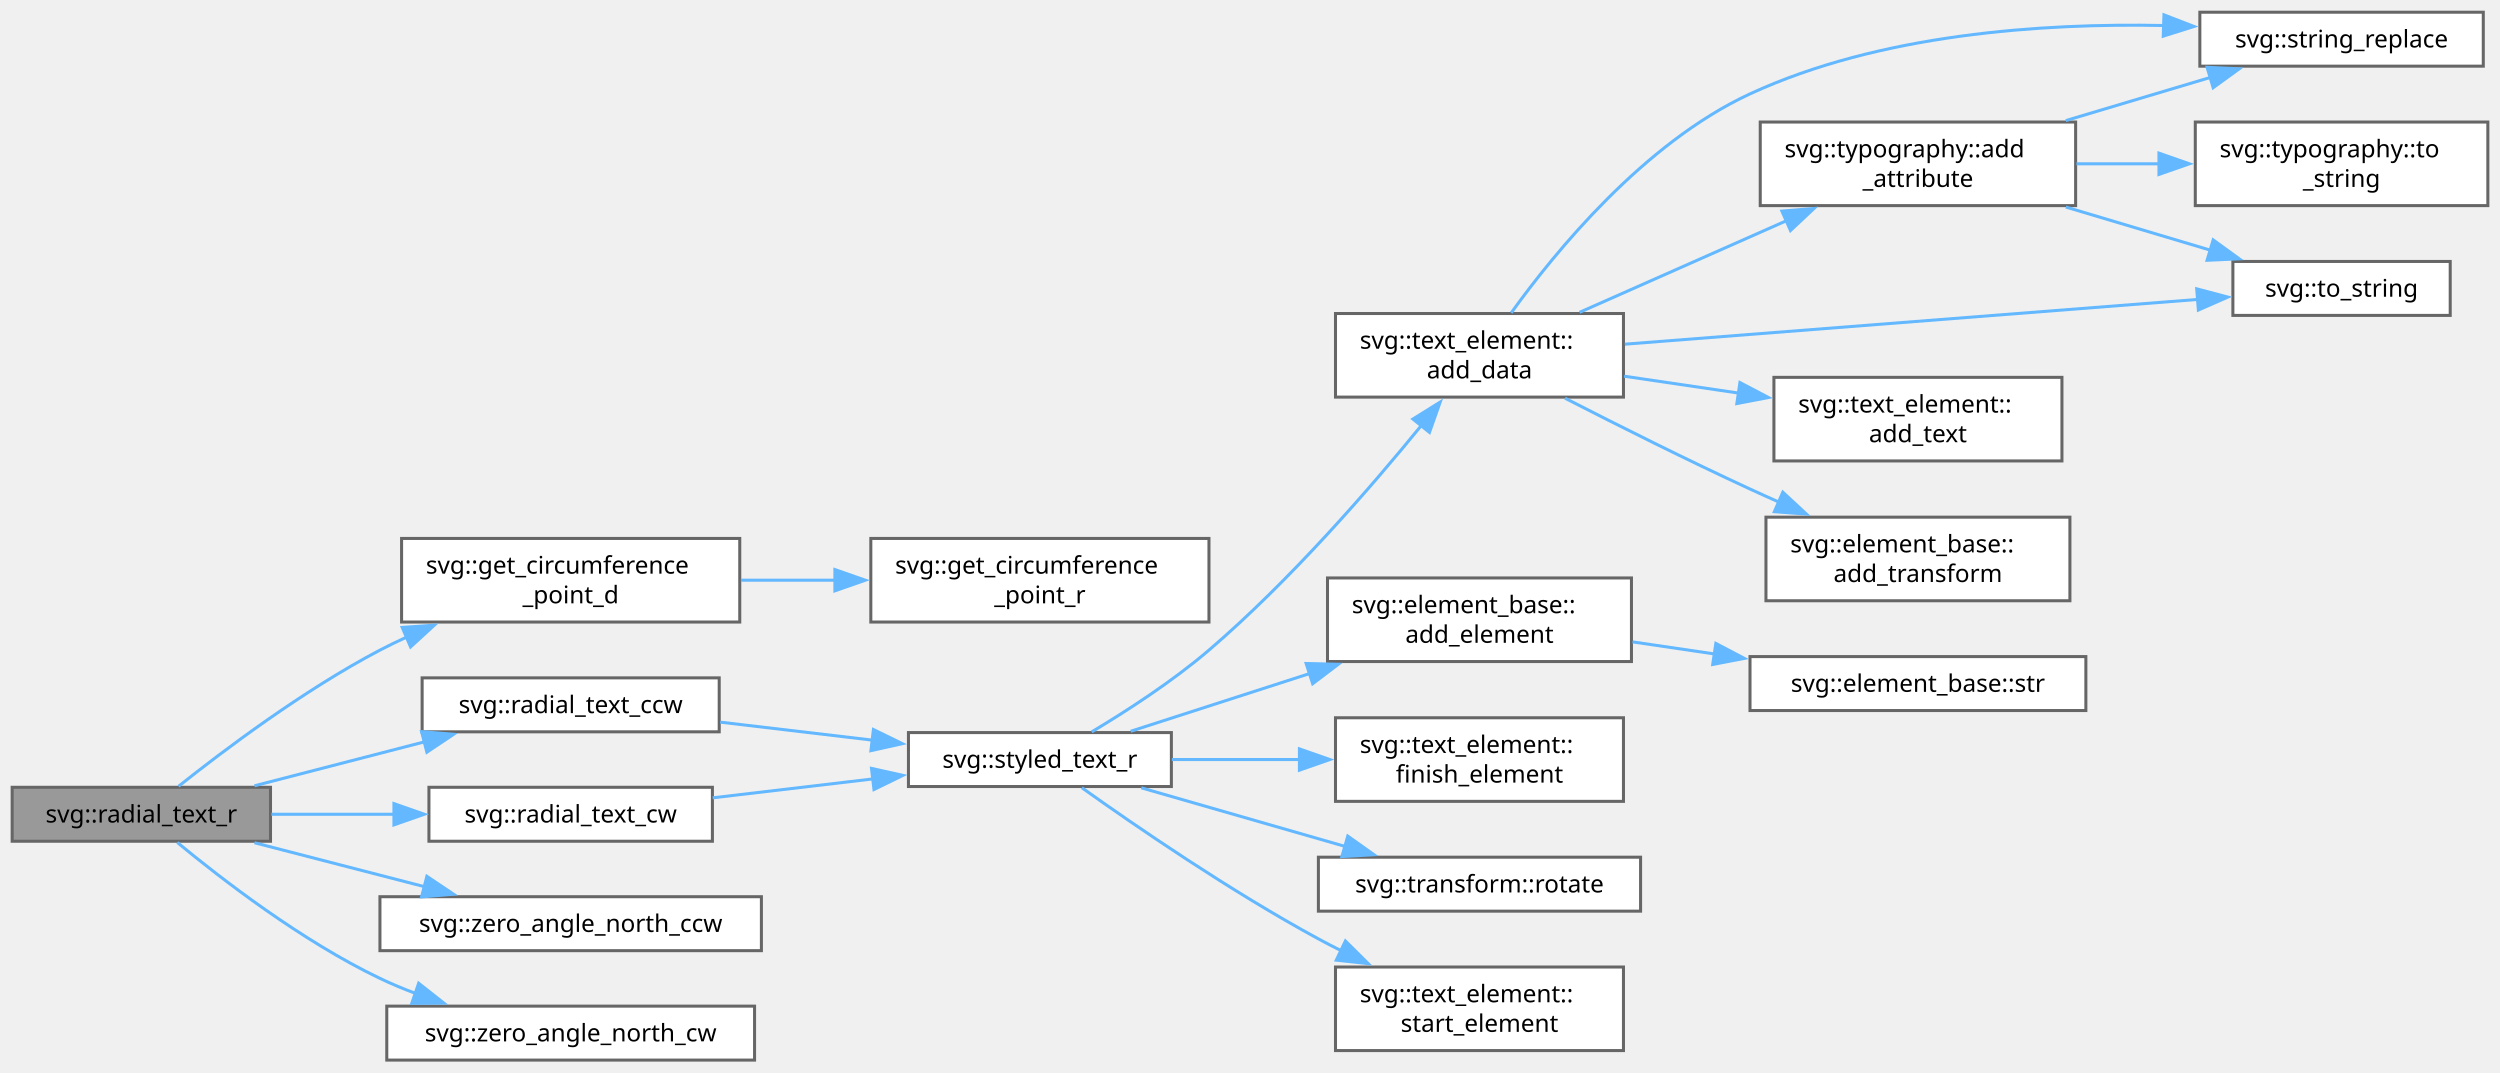
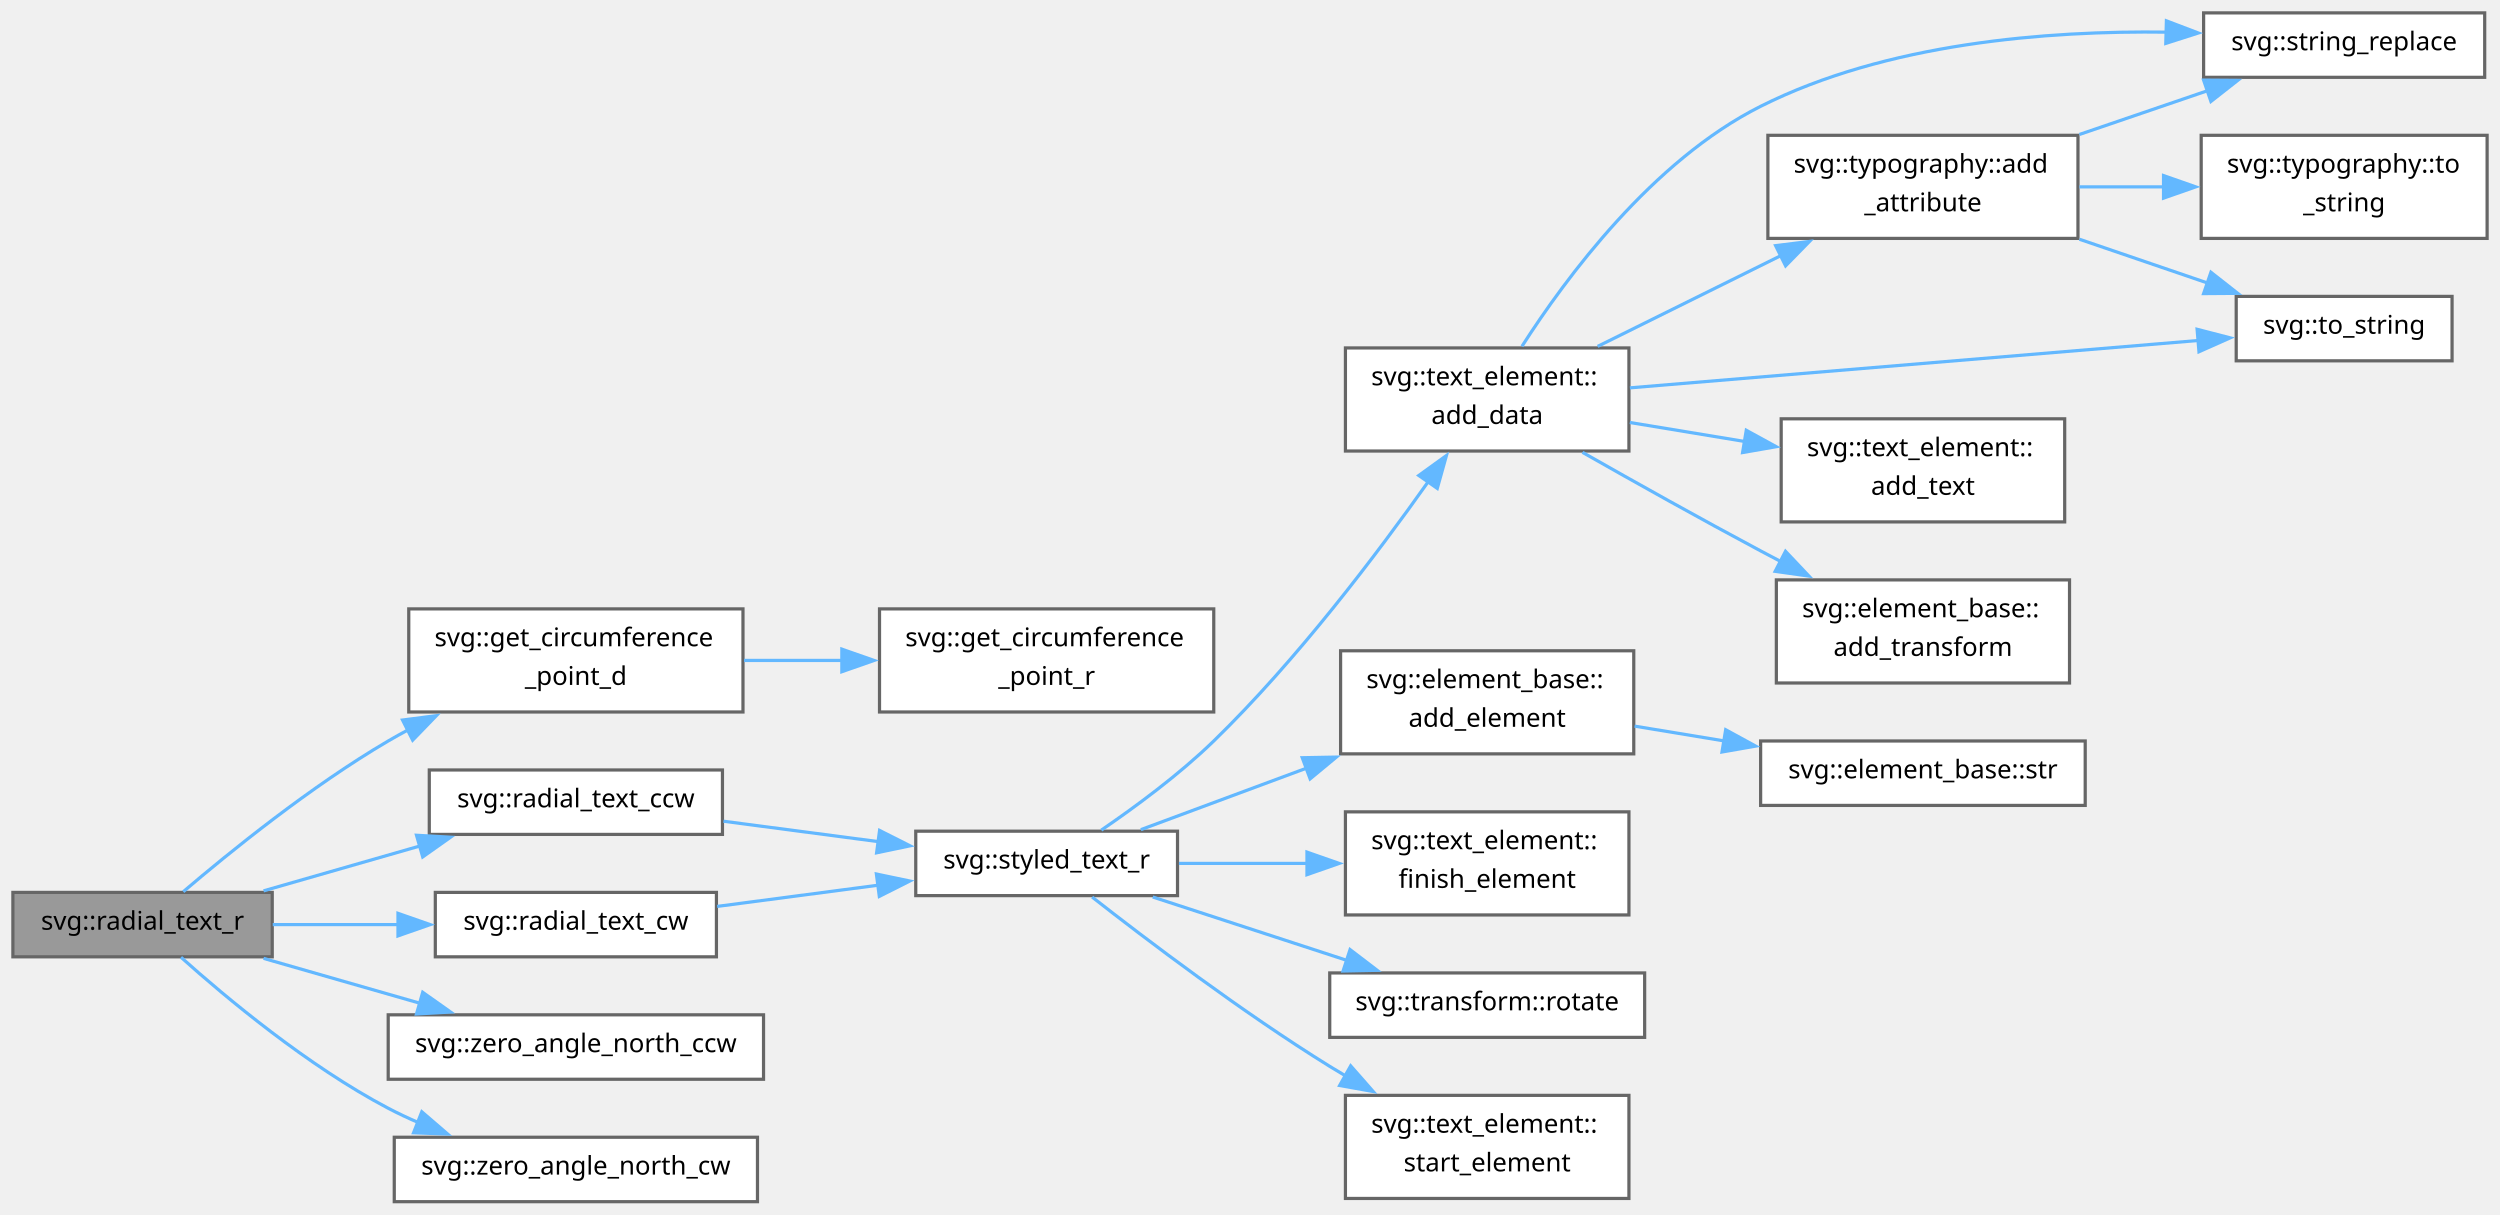
- <svg xmlns="http://www.w3.org/2000/svg" xmlns:xlink="http://www.w3.org/1999/xlink" width="823pt" height="353pt" viewBox="0.00 0.00 822.50 352.75">
-   <g id="graph0" class="graph" transform="scale(1 1) rotate(0) translate(4 348.75)">
+ <svg xmlns="http://www.w3.org/2000/svg" xmlns:xlink="http://www.w3.org/1999/xlink" width="776pt" height="377pt" viewBox="0.00 0.00 776.00 377.00">
+   <g id="graph0" class="graph" transform="scale(1 1) rotate(0) translate(4 373)">
    <g id="Node000001" class="node">
      <g id="a_Node000001">
        <a xlink:title=" ">
-           <polygon fill="#999999" stroke="#666666" points="85,-89.75 0,-89.75 0,-72 85,-72 85,-89.75" />
-           <text text-anchor="middle" x="42.5" y="-78.15" font-family="SourceSans" font-size="8.00">svg::radial_text_r</text>
+           <polygon fill="#999999" stroke="#666666" points="80.5,-96 0,-96 0,-76 80.5,-76 80.5,-96" />
+           <text text-anchor="middle" x="40.25" y="-84.4" font-family="SourceSans" font-size="8.00">svg::radial_text_r</text>
        </a>
      </g>
    </g>
    <g id="Node000002" class="node">
      <g id="a_Node000002">
        <a xlink:href="namespacesvg.html#ab44508c4aeca591141ebec50145b75cd" target="_top" xlink:title="Angle in degrees.">
-           <polygon fill="white" stroke="#666666" points="239.38,-171.62 128.12,-171.62 128.12,-144.12 239.38,-144.12 239.38,-171.62" />
-           <text text-anchor="start" x="136.12" y="-160.03" font-family="SourceSans" font-size="8.00">svg::get_circumference</text>
-           <text text-anchor="middle" x="183.75" y="-150.28" font-family="SourceSans" font-size="8.00">_point_d</text>
+           <polygon fill="white" stroke="#666666" points="226.62,-184 122.88,-184 122.88,-152 226.62,-152 226.62,-184" />
+           <text text-anchor="start" x="130.88" y="-172.4" font-family="SourceSans" font-size="8.00">svg::get_circumference</text>
+           <text text-anchor="middle" x="174.75" y="-160.4" font-family="SourceSans" font-size="8.00">_point_d</text>
        </a>
      </g>
    </g>
    <g id="edge1_Node000001_Node000002" class="edge">
      <g id="a_edge1_Node000001_Node000002">
        <a xlink:title=" ">
-           <path fill="none" stroke="#63b8ff" d="M54.73,-90.07C69.31,-101.68 95.87,-121.71 121,-134.88 123.85,-136.37 126.82,-137.81 129.85,-139.2" />
-           <polygon fill="#63b8ff" stroke="#63b8ff" points="128.32,-142.35 138.89,-143.08 131.08,-135.92 128.32,-142.35" />
+           <path fill="none" stroke="#63b8ff" d="M52.88,-96.21C67.17,-108.4 92.46,-128.92 116.5,-143 118.51,-144.18 120.59,-145.33 122.7,-146.46" />
+           <polygon fill="#63b8ff" stroke="#63b8ff" points="120.95,-149.5 131.46,-150.86 124.09,-143.25 120.95,-149.5" />
        </a>
      </g>
    </g>
    <g id="Node000004" class="node">
      <g id="a_Node000004">
        <a xlink:href="namespacesvg.html#ae7eab6d9ce1f55bcbcc997cd24c5abcf" target="_top" xlink:title="Text with typography, arranged ccw around points (x,y) on a circle.">
-           <polygon fill="white" stroke="#666666" points="232.62,-125.75 134.88,-125.75 134.88,-108 232.62,-108 232.62,-125.75" />
-           <text text-anchor="middle" x="183.75" y="-114.15" font-family="SourceSans" font-size="8.00">svg::radial_text_ccw</text>
+           <polygon fill="white" stroke="#666666" points="220.25,-134 129.25,-134 129.25,-114 220.25,-114 220.25,-134" />
+           <text text-anchor="middle" x="174.75" y="-122.4" font-family="SourceSans" font-size="8.00">svg::radial_text_ccw</text>
        </a>
      </g>
    </g>
    <g id="edge3_Node000001_Node000004" class="edge">
      <g id="a_edge3_Node000001_Node000004">
        <a xlink:title=" ">
-           <path fill="none" stroke="#63b8ff" d="M79.72,-90.24C96.81,-94.66 117.41,-99.98 135.68,-104.71" />
-           <polygon fill="#63b8ff" stroke="#63b8ff" points="134.69,-108.06 145.24,-107.18 136.44,-101.29 134.69,-108.06" />
+           <path fill="none" stroke="#63b8ff" d="M77.81,-96.48C92.87,-100.8 110.51,-105.86 126.53,-110.46" />
+           <polygon fill="#63b8ff" stroke="#63b8ff" points="125.28,-113.74 135.86,-113.13 127.21,-107.01 125.28,-113.74" />
        </a>
      </g>
    </g>
    <g id="Node000018" class="node">
      <g id="a_Node000018">
        <a xlink:href="namespacesvg.html#a27b1041d0851178e4835e1f623a46161" target="_top" xlink:title="Text with typography, arranged cw around points (x,y) on a circle.">
-           <polygon fill="white" stroke="#666666" points="230.38,-89.75 137.12,-89.75 137.12,-72 230.38,-72 230.38,-89.75" />
-           <text text-anchor="middle" x="183.75" y="-78.15" font-family="SourceSans" font-size="8.00">svg::radial_text_cw</text>
+           <polygon fill="white" stroke="#666666" points="218.38,-96 131.12,-96 131.12,-76 218.38,-76 218.38,-96" />
+           <text text-anchor="middle" x="174.75" y="-84.4" font-family="SourceSans" font-size="8.00">svg::radial_text_cw</text>
        </a>
      </g>
    </g>
    <g id="edge19_Node000001_Node000018" class="edge">
      <g id="a_edge19_Node000001_Node000018">
        <a xlink:title=" ">
-           <path fill="none" stroke="#63b8ff" d="M85.28,-80.88C98.05,-80.88 112.31,-80.88 125.9,-80.88" />
-           <polygon fill="#63b8ff" stroke="#63b8ff" points="125.6,-84.38 135.6,-80.88 125.6,-77.38 125.6,-84.38" />
+           <path fill="none" stroke="#63b8ff" d="M80.65,-86C92.92,-86 106.67,-86 119.76,-86" />
+           <polygon fill="#63b8ff" stroke="#63b8ff" points="119.53,-89.5 129.53,-86 119.53,-82.5 119.53,-89.5" />
        </a>
      </g>
    </g>
    <g id="Node000019" class="node">
      <g id="a_Node000019">
        <a xlink:href="namespacesvg.html#a010fea242a289d173d521b501140cd72" target="_top" xlink:title="Zero degrees is top, going clockwise (cw).">
-           <polygon fill="white" stroke="#666666" points="246.5,-53.75 121,-53.75 121,-36 246.5,-36 246.5,-53.75" />
-           <text text-anchor="middle" x="183.75" y="-42.15" font-family="SourceSans" font-size="8.00">svg::zero_angle_north_ccw</text>
+           <polygon fill="white" stroke="#666666" points="233,-58 116.5,-58 116.5,-38 233,-38 233,-58" />
+           <text text-anchor="middle" x="174.75" y="-46.4" font-family="SourceSans" font-size="8.00">svg::zero_angle_north_ccw</text>
        </a>
      </g>
    </g>
    <g id="edge21_Node000001_Node000019" class="edge">
      <g id="a_edge21_Node000001_Node000019">
        <a xlink:title=" ">
-           <path fill="none" stroke="#63b8ff" d="M79.72,-71.51C96.81,-67.09 117.41,-61.77 135.68,-57.04" />
-           <polygon fill="#63b8ff" stroke="#63b8ff" points="136.44,-60.46 145.24,-54.57 134.69,-53.69 136.44,-60.46" />
+           <path fill="none" stroke="#63b8ff" d="M77.81,-75.52C92.87,-71.2 110.51,-66.14 126.53,-61.54" />
+           <polygon fill="#63b8ff" stroke="#63b8ff" points="127.21,-64.99 135.86,-58.87 125.28,-58.26 127.21,-64.99" />
        </a>
      </g>
    </g>
    <g id="Node000020" class="node">
      <g id="a_Node000020">
        <a xlink:href="namespacesvg.html#a46164d75fd5109e4ed8879abbacd5c11" target="_top" xlink:title="Zero degrees is top, going clockwise (cw).">
-           <polygon fill="white" stroke="#666666" points="244.25,-17.75 123.25,-17.75 123.25,0 244.25,0 244.25,-17.75" />
-           <text text-anchor="middle" x="183.75" y="-6.15" font-family="SourceSans" font-size="8.00">svg::zero_angle_north_cw</text>
+           <polygon fill="white" stroke="#666666" points="231.12,-20 118.38,-20 118.38,0 231.12,0 231.12,-20" />
+           <text text-anchor="middle" x="174.75" y="-8.4" font-family="SourceSans" font-size="8.00">svg::zero_angle_north_cw</text>
        </a>
      </g>
    </g>
    <g id="edge22_Node000001_Node000020" class="edge">
      <g id="a_edge22_Node000001_Node000020">
        <a xlink:title=" ">
-           <path fill="none" stroke="#63b8ff" d="M54.34,-71.59C68.71,-59.71 95.26,-39.19 121,-26.88 124.75,-25.08 128.71,-23.43 132.74,-21.92" />
-           <polygon fill="#63b8ff" stroke="#63b8ff" points="133.74,-25.28 142.06,-18.72 131.47,-18.66 133.74,-25.28" />
+           <path fill="none" stroke="#63b8ff" d="M52.18,-75.86C66.16,-63.34 91.55,-42.13 116.5,-29 119.51,-27.42 122.67,-25.93 125.91,-24.54" />
+           <polygon fill="#63b8ff" stroke="#63b8ff" points="126.93,-27.9 134.96,-20.99 124.37,-21.39 126.93,-27.9" />
        </a>
      </g>
    </g>
    <g id="Node000003" class="node">
      <g id="a_Node000003">
        <a xlink:href="namespacesvg.html#aef05ac63d88a6102981d3faf37275297" target="_top" xlink:title="Angle in radians.">
-           <polygon fill="white" stroke="#666666" points="393.75,-171.62 282.5,-171.62 282.5,-144.12 393.75,-144.12 393.75,-171.62" />
-           <text text-anchor="start" x="290.5" y="-160.03" font-family="SourceSans" font-size="8.00">svg::get_circumference</text>
-           <text text-anchor="middle" x="338.12" y="-150.28" font-family="SourceSans" font-size="8.00">_point_r</text>
+           <polygon fill="white" stroke="#666666" points="372.75,-184 269,-184 269,-152 372.75,-152 372.75,-184" />
+           <text text-anchor="start" x="277" y="-172.4" font-family="SourceSans" font-size="8.00">svg::get_circumference</text>
+           <text text-anchor="middle" x="320.88" y="-160.4" font-family="SourceSans" font-size="8.00">_point_r</text>
        </a>
      </g>
    </g>
    <g id="edge2_Node000002_Node000003" class="edge">
      <g id="a_edge2_Node000002_Node000003">
        <a xlink:title=" ">
-           <path fill="none" stroke="#63b8ff" d="M239.76,-157.88C249.79,-157.88 260.36,-157.88 270.68,-157.88" />
-           <polygon fill="#63b8ff" stroke="#63b8ff" points="270.68,-161.38 280.68,-157.88 270.68,-154.38 270.68,-161.38" />
+           <path fill="none" stroke="#63b8ff" d="M226.97,-168C236.84,-168 247.29,-168 257.48,-168" />
+           <polygon fill="#63b8ff" stroke="#63b8ff" points="257.31,-171.5 267.31,-168 257.31,-164.5 257.31,-171.5" />
        </a>
      </g>
    </g>
    <g id="Node000005" class="node">
      <g id="a_Node000005">
        <a xlink:href="namespacesvg.html#a289756f72239f34c2e6df0f7d9dd2d29" target="_top" xlink:title="Text at.">
-           <polygon fill="white" stroke="#666666" points="381.38,-107.75 294.88,-107.75 294.88,-90 381.38,-90 381.38,-107.75" />
-           <text text-anchor="middle" x="338.12" y="-96.15" font-family="SourceSans" font-size="8.00">svg::styled_text_r</text>
+           <polygon fill="white" stroke="#666666" points="361.5,-115 280.25,-115 280.25,-95 361.5,-95 361.5,-115" />
+           <text text-anchor="middle" x="320.88" y="-103.4" font-family="SourceSans" font-size="8.00">svg::styled_text_r</text>
        </a>
      </g>
    </g>
    <g id="edge4_Node000004_Node000005" class="edge">
      <g id="a_edge4_Node000004_Node000005">
        <a xlink:title=" ">
-           <path fill="none" stroke="#63b8ff" d="M232.96,-111.18C248.97,-109.29 266.9,-107.17 283.3,-105.23" />
-           <polygon fill="#63b8ff" stroke="#63b8ff" points="283.35,-108.75 292.87,-104.1 282.53,-101.8 283.35,-108.75" />
+           <path fill="none" stroke="#63b8ff" d="M220.56,-118.09C235.86,-116.08 253.07,-113.81 268.82,-111.73" />
+           <polygon fill="#63b8ff" stroke="#63b8ff" points="269.02,-115.23 278.48,-110.46 268.1,-108.29 269.02,-115.23" />
        </a>
      </g>
    </g>
    <g id="Node000006" class="node">
      <g id="a_Node000006">
        <a xlink:href="group__elements.html#aad29e1daf75bdcd69a39575a6807fa0f" target="_top" xlink:title="Either serialize immediately (as below), or create data structure that adds data to data_vec and then...">
-           <polygon fill="white" stroke="#666666" points="530.12,-245.62 435.38,-245.62 435.38,-218.12 530.12,-218.12 530.12,-245.62" />
-           <text text-anchor="start" x="443.38" y="-234.03" font-family="SourceSans" font-size="8.00">svg::text_element::</text>
-           <text text-anchor="middle" x="482.75" y="-224.28" font-family="SourceSans" font-size="8.00">add_data</text>
+           <polygon fill="white" stroke="#666666" points="501.62,-265 413.62,-265 413.62,-233 501.62,-233 501.62,-265" />
+           <text text-anchor="start" x="421.62" y="-253.4" font-family="SourceSans" font-size="8.00">svg::text_element::</text>
+           <text text-anchor="middle" x="457.62" y="-241.4" font-family="SourceSans" font-size="8.00">add_data</text>
        </a>
      </g>
    </g>
    <g id="edge5_Node000005_Node000006" class="edge">
      <g id="a_edge5_Node000005_Node000006">
        <a xlink:title=" ">
-           <path fill="none" stroke="#63b8ff" d="M355.17,-107.98C366.47,-114.73 381.67,-124.53 393.75,-134.88 420.4,-157.71 446.91,-188.27 463.75,-208.94" />
-           <polygon fill="#63b8ff" stroke="#63b8ff" points="460.84,-210.9 469.83,-216.5 466.29,-206.51 460.84,-210.9" />
+           <path fill="none" stroke="#63b8ff" d="M337.85,-115.33C348.32,-122.48 362,-132.55 372.75,-143 398.54,-168.08 423.52,-201.14 439.42,-223.62" />
+           <polygon fill="#63b8ff" stroke="#63b8ff" points="436.39,-225.41 444.98,-231.61 442.13,-221.4 436.39,-225.41" />
        </a>
      </g>
    </g>
    <g id="Node000013" class="node">
      <g id="a_Node000013">
        <a xlink:href="group__elements.html#ada0333b46b2547c6152f3f5811016a12" target="_top" xlink:title=" ">
-           <polygon fill="white" stroke="#666666" points="532.75,-158.62 432.75,-158.62 432.75,-131.12 532.75,-131.12 532.75,-158.62" />
-           <text text-anchor="start" x="440.75" y="-147.03" font-family="SourceSans" font-size="8.00">svg::element_base::</text>
-           <text text-anchor="middle" x="482.75" y="-137.28" font-family="SourceSans" font-size="8.00">add_element</text>
+           <polygon fill="white" stroke="#666666" points="503.12,-171 412.12,-171 412.12,-139 503.12,-139 503.12,-171" />
+           <text text-anchor="start" x="420.12" y="-159.4" font-family="SourceSans" font-size="8.00">svg::element_base::</text>
+           <text text-anchor="middle" x="457.62" y="-147.4" font-family="SourceSans" font-size="8.00">add_element</text>
        </a>
      </g>
    </g>
    <g id="edge14_Node000005_Node000013" class="edge">
      <g id="a_edge14_Node000005_Node000013">
        <a xlink:title=" ">
-           <path fill="none" stroke="#63b8ff" d="M367.99,-108.18C384.88,-113.63 406.78,-120.69 426.84,-127.16" />
-           <polygon fill="#63b8ff" stroke="#63b8ff" points="425.72,-130.48 436.31,-130.22 427.87,-123.82 425.72,-130.48" />
+           <path fill="none" stroke="#63b8ff" d="M350.12,-115.48C365.01,-121.01 383.81,-127.98 401.45,-134.53" />
+           <polygon fill="#63b8ff" stroke="#63b8ff" points="400.22,-137.8 410.82,-138 402.66,-131.24 400.22,-137.8" />
        </a>
      </g>
    </g>
    <g id="Node000015" class="node">
      <g id="a_Node000015">
        <a xlink:href="group__elements.html#ga13c46848317034d16c62a7d2061ba3d6" target="_top" xlink:title=" ">
-           <polygon fill="white" stroke="#666666" points="530.12,-112.62 435.38,-112.62 435.38,-85.12 530.12,-85.12 530.12,-112.62" />
-           <text text-anchor="start" x="443.38" y="-101.03" font-family="SourceSans" font-size="8.00">svg::text_element::</text>
-           <text text-anchor="middle" x="482.75" y="-91.28" font-family="SourceSans" font-size="8.00">finish_element</text>
+           <polygon fill="white" stroke="#666666" points="501.62,-121 413.62,-121 413.62,-89 501.62,-89 501.62,-121" />
+           <text text-anchor="start" x="421.62" y="-109.4" font-family="SourceSans" font-size="8.00">svg::text_element::</text>
+           <text text-anchor="middle" x="457.62" y="-97.4" font-family="SourceSans" font-size="8.00">finish_element</text>
        </a>
      </g>
    </g>
    <g id="edge16_Node000005_Node000015" class="edge">
      <g id="a_edge16_Node000005_Node000015">
        <a xlink:title=" ">
-           <path fill="none" stroke="#63b8ff" d="M381.53,-98.88C394.81,-98.88 409.71,-98.88 423.87,-98.88" />
-           <polygon fill="#63b8ff" stroke="#63b8ff" points="423.51,-102.38 433.51,-98.88 423.51,-95.38 423.51,-102.38" />
+           <path fill="none" stroke="#63b8ff" d="M361.94,-105C374.42,-105 388.41,-105 401.72,-105" />
+           <polygon fill="#63b8ff" stroke="#63b8ff" points="401.68,-108.5 411.68,-105 401.68,-101.5 401.68,-108.5" />
        </a>
      </g>
    </g>
    <g id="Node000016" class="node">
      <g id="a_Node000016">
        <a xlink:href="structsvg_1_1transform.html#acf9836f4ba647f0dd2b53963a0f714d0" target="_top" xlink:title=" ">
-           <polygon fill="white" stroke="#666666" points="535.75,-66.75 429.75,-66.75 429.75,-49 535.75,-49 535.75,-66.75" />
-           <text text-anchor="middle" x="482.75" y="-55.15" font-family="SourceSans" font-size="8.00">svg::transform::rotate</text>
+           <polygon fill="white" stroke="#666666" points="506.5,-71 408.75,-71 408.75,-51 506.5,-51 506.5,-71" />
+           <text text-anchor="middle" x="457.62" y="-59.4" font-family="SourceSans" font-size="8.00">svg::transform::rotate</text>
        </a>
      </g>
    </g>
    <g id="edge17_Node000005_Node000016" class="edge">
      <g id="a_edge17_Node000005_Node000016">
        <a xlink:title=" ">
-           <path fill="none" stroke="#63b8ff" d="M371.49,-89.57C391.37,-83.86 417.07,-76.47 438.65,-70.26" />
-           <polygon fill="#63b8ff" stroke="#63b8ff" points="439.42,-73.69 448.06,-67.56 437.48,-66.96 439.42,-73.69" />
+           <path fill="none" stroke="#63b8ff" d="M353.81,-94.57C371.85,-88.68 394.63,-81.24 414.16,-74.87" />
+           <polygon fill="#63b8ff" stroke="#63b8ff" points="415.06,-78.25 423.48,-71.82 412.89,-71.6 415.06,-78.25" />
        </a>
      </g>
    </g>
    <g id="Node000017" class="node">
      <g id="a_Node000017">
        <a xlink:href="group__elements.html#ae45bec611a6ec17ea46aab6d680ae042" target="_top" xlink:title=" ">
-           <polygon fill="white" stroke="#666666" points="530.12,-30.62 435.38,-30.62 435.38,-3.13 530.12,-3.13 530.12,-30.62" />
-           <text text-anchor="start" x="443.38" y="-19.02" font-family="SourceSans" font-size="8.00">svg::text_element::</text>
-           <text text-anchor="middle" x="482.75" y="-9.28" font-family="SourceSans" font-size="8.00">start_element</text>
+           <polygon fill="white" stroke="#666666" points="501.62,-33 413.62,-33 413.62,-1 501.62,-1 501.62,-33" />
+           <text text-anchor="start" x="421.62" y="-21.4" font-family="SourceSans" font-size="8.00">svg::text_element::</text>
+           <text text-anchor="middle" x="457.62" y="-9.4" font-family="SourceSans" font-size="8.00">start_element</text>
        </a>
      </g>
    </g>
    <g id="edge18_Node000005_Node000017" class="edge">
      <g id="a_edge18_Node000005_Node000017">
        <a xlink:title=" ">
-           <path fill="none" stroke="#63b8ff" d="M351.93,-89.6C369.12,-77.35 400.87,-55.53 429.75,-39.88 432.22,-38.54 434.78,-37.21 437.38,-35.92" />
-           <polygon fill="#63b8ff" stroke="#63b8ff" points="438.64,-39.19 446.16,-31.73 435.63,-32.88 438.64,-39.19" />
+           <path fill="none" stroke="#63b8ff" d="M335,-94.55C351.65,-81.51 381.5,-58.87 408.75,-42 410.37,-41 412.03,-40 413.72,-39.01" />
+           <polygon fill="#63b8ff" stroke="#63b8ff" points="415.25,-42.16 422.24,-34.2 411.82,-36.06 415.25,-42.16" />
        </a>
      </g>
    </g>
    <g id="Node000007" class="node">
      <g id="a_Node000007">
        <a xlink:href="structsvg_1_1typography.html#adbc62f74f1fed3f7c77567250f084f83" target="_top" xlink:title=" ">
-           <polygon fill="white" stroke="#666666" points="678.88,-308.62 575.12,-308.62 575.12,-281.12 678.88,-281.12 678.88,-308.62" />
-           <text text-anchor="start" x="583.12" y="-297.02" font-family="SourceSans" font-size="8.00">svg::typography::add</text>
-           <text text-anchor="middle" x="627" y="-287.27" font-family="SourceSans" font-size="8.00">_attribute</text>
+           <polygon fill="white" stroke="#666666" points="641,-331 544.75,-331 544.75,-299 641,-299 641,-331" />
+           <text text-anchor="start" x="552.75" y="-319.4" font-family="SourceSans" font-size="8.00">svg::typography::add</text>
+           <text text-anchor="middle" x="592.88" y="-307.4" font-family="SourceSans" font-size="8.00">_attribute</text>
        </a>
      </g>
    </g>
    <g id="edge6_Node000006_Node000007" class="edge">
      <g id="a_edge6_Node000006_Node000007">
        <a xlink:title=" ">
-           <path fill="none" stroke="#63b8ff" d="M515.67,-246.01C535.81,-254.93 562.03,-266.55 583.86,-276.21" />
-           <polygon fill="#63b8ff" stroke="#63b8ff" points="582.24,-279.32 592.8,-280.17 585.07,-272.92 582.24,-279.32" />
+           <path fill="none" stroke="#63b8ff" d="M491.91,-265.48C509.13,-274.01 530.35,-284.53 548.81,-293.67" />
+           <polygon fill="#63b8ff" stroke="#63b8ff" points="547.15,-296.75 557.66,-298.05 550.25,-290.48 547.15,-296.75" />
        </a>
      </g>
    </g>
    <g id="Node000008" class="node">
      <g id="a_Node000008">
        <a xlink:href="namespacesvg.html#a48ac748e89e22789d1772326a98dd7b6" target="_top" xlink:title=" ">
-           <polygon fill="white" stroke="#666666" points="813,-344.75 719.75,-344.75 719.75,-327 813,-327 813,-344.75" />
-           <text text-anchor="middle" x="766.38" y="-333.15" font-family="SourceSans" font-size="8.00">svg::string_replace</text>
+           <polygon fill="white" stroke="#666666" points="767.25,-369 680,-369 680,-349 767.25,-349 767.25,-369" />
+           <text text-anchor="middle" x="723.62" y="-357.4" font-family="SourceSans" font-size="8.00">svg::string_replace</text>
        </a>
      </g>
    </g>
    <g id="edge12_Node000006_Node000008" class="edge">
      <g id="a_edge12_Node000006_Node000008">
        <a xlink:title=" ">
-           <path fill="none" stroke="#63b8ff" d="M493.19,-245.84C507.52,-265.77 536.85,-301.73 571.75,-317.88 614.42,-337.61 667.96,-341.2 707.92,-340.37" />
-           <polygon fill="#63b8ff" stroke="#63b8ff" points="707.94,-343.88 717.82,-340.06 707.71,-336.88 707.94,-343.88" />
+           <path fill="none" stroke="#63b8ff" d="M468.41,-265.5C482.04,-286.79 508.9,-323.12 542.5,-340 581.59,-359.64 631.38,-363.54 668.71,-363.02" />
+           <polygon fill="#63b8ff" stroke="#63b8ff" points="668.45,-366.53 678.35,-362.76 668.26,-359.53 668.45,-366.53" />
        </a>
      </g>
    </g>
    <g id="Node000009" class="node">
      <g id="a_Node000009">
        <a xlink:href="namespacesvg.html#a36b1c48ad4601b205790e3772ad0a7b6" target="_top" xlink:title=" ">
-           <polygon fill="white" stroke="#666666" points="802.12,-262.75 730.62,-262.75 730.62,-245 802.12,-245 802.12,-262.75" />
-           <text text-anchor="middle" x="766.38" y="-251.15" font-family="SourceSans" font-size="8.00">svg::to_string</text>
+           <polygon fill="white" stroke="#666666" points="757.12,-281 690.12,-281 690.12,-261 757.12,-261 757.12,-281" />
+           <text text-anchor="middle" x="723.62" y="-269.4" font-family="SourceSans" font-size="8.00">svg::to_string</text>
        </a>
      </g>
    </g>
    <g id="edge13_Node000006_Node000009" class="edge">
      <g id="a_edge13_Node000006_Node000009">
        <a xlink:title=" ">
-           <path fill="none" stroke="#63b8ff" d="M530.57,-235.53C582.92,-239.62 667.16,-246.2 719.23,-250.27" />
-           <polygon fill="#63b8ff" stroke="#63b8ff" points="718.72,-253.74 728.96,-251.03 719.26,-246.76 718.72,-253.74" />
+           <path fill="none" stroke="#63b8ff" d="M501.92,-252.61C550.68,-256.67 629.48,-263.24 678.55,-267.33" />
+           <polygon fill="#63b8ff" stroke="#63b8ff" points="677.98,-270.79 688.24,-268.13 678.56,-263.82 677.98,-270.79" />
        </a>
      </g>
    </g>
    <g id="Node000011" class="node">
      <g id="a_Node000011">
        <a xlink:href="group__elements.html#a1ed006cabdb9c531c2bd8e27ea9e0966" target="_top" xlink:title=" ">
-           <polygon fill="white" stroke="#666666" points="674.38,-224.62 579.62,-224.62 579.62,-197.12 674.38,-197.12 674.38,-224.62" />
-           <text text-anchor="start" x="587.62" y="-213.03" font-family="SourceSans" font-size="8.00">svg::text_element::</text>
-           <text text-anchor="middle" x="627" y="-203.28" font-family="SourceSans" font-size="8.00">add_text</text>
+           <polygon fill="white" stroke="#666666" points="636.88,-243 548.88,-243 548.88,-211 636.88,-211 636.88,-243" />
+           <text text-anchor="start" x="556.88" y="-231.4" font-family="SourceSans" font-size="8.00">svg::text_element::</text>
+           <text text-anchor="middle" x="592.88" y="-219.4" font-family="SourceSans" font-size="8.00">add_text</text>
        </a>
      </g>
    </g>
    <g id="edge10_Node000006_Node000011" class="edge">
      <g id="a_edge10_Node000006_Node000011">
        <a xlink:title=" ">
-           <path fill="none" stroke="#63b8ff" d="M530.33,-225C542.36,-223.22 555.47,-221.29 568.01,-219.44" />
-           <polygon fill="#63b8ff" stroke="#63b8ff" points="568.44,-222.91 577.82,-217.99 567.42,-215.99 568.44,-222.91" />
+           <path fill="none" stroke="#63b8ff" d="M501.89,-241.86C513.29,-239.97 525.74,-237.92 537.64,-235.95" />
+           <polygon fill="#63b8ff" stroke="#63b8ff" points="538.04,-239.44 547.34,-234.35 536.9,-232.53 538.04,-239.44" />
        </a>
      </g>
    </g>
    <g id="Node000012" class="node">
      <g id="a_Node000012">
        <a xlink:href="group__elements.html#a53d72a7ff728ad1d4d027254530bcf3d" target="_top" xlink:title="Common transforms include rotate(180)">
-           <polygon fill="white" stroke="#666666" points="677,-178.62 577,-178.62 577,-151.12 677,-151.12 677,-178.62" />
-           <text text-anchor="start" x="585" y="-167.03" font-family="SourceSans" font-size="8.00">svg::element_base::</text>
-           <text text-anchor="middle" x="627" y="-157.28" font-family="SourceSans" font-size="8.00">add_transform</text>
+           <polygon fill="white" stroke="#666666" points="638.38,-193 547.38,-193 547.38,-161 638.38,-161 638.38,-193" />
+           <text text-anchor="start" x="555.38" y="-181.4" font-family="SourceSans" font-size="8.00">svg::element_base::</text>
+           <text text-anchor="middle" x="592.88" y="-169.4" font-family="SourceSans" font-size="8.00">add_transform</text>
        </a>
      </g>
    </g>
    <g id="edge11_Node000006_Node000012" class="edge">
      <g id="a_edge11_Node000006_Node000012">
        <a xlink:title=" ">
-           <path fill="none" stroke="#63b8ff" d="M510.89,-217.76C528.18,-208.9 551.12,-197.39 571.75,-187.88 574.85,-186.44 578.07,-184.99 581.32,-183.55" />
-           <polygon fill="#63b8ff" stroke="#63b8ff" points="582.55,-186.84 590.32,-179.63 579.76,-180.42 582.55,-186.84" />
+           <path fill="none" stroke="#63b8ff" d="M487.19,-232.6C503.33,-223.43 523.94,-211.89 542.5,-202 544.55,-200.91 546.66,-199.79 548.79,-198.68" />
+           <polygon fill="#63b8ff" stroke="#63b8ff" points="550.22,-201.88 557.5,-194.18 547.01,-195.66 550.22,-201.88" />
        </a>
      </g>
    </g>
    <g id="edge7_Node000007_Node000008" class="edge">
      <g id="a_edge7_Node000007_Node000008">
        <a xlink:title=" ">
-           <path fill="none" stroke="#63b8ff" d="M675.66,-309.1C691.25,-313.75 708.44,-318.88 723.56,-323.4" />
-           <polygon fill="#63b8ff" stroke="#63b8ff" points="722.13,-326.62 732.71,-326.13 724.13,-319.91 722.13,-326.62" />
+           <path fill="none" stroke="#63b8ff" d="M641.45,-331.26C654.53,-335.73 668.6,-340.54 681.29,-344.87" />
+           <polygon fill="#63b8ff" stroke="#63b8ff" points="680,-348.13 690.6,-348.05 682.27,-341.51 680,-348.13" />
        </a>
      </g>
    </g>
    <g id="edge8_Node000007_Node000009" class="edge">
      <g id="a_edge8_Node000007_Node000009">
        <a xlink:title=" ">
-           <path fill="none" stroke="#63b8ff" d="M675.66,-280.65C691.25,-276 708.44,-270.87 723.56,-266.35" />
-           <polygon fill="#63b8ff" stroke="#63b8ff" points="724.13,-269.84 732.71,-263.62 722.13,-263.13 724.13,-269.84" />
+           <path fill="none" stroke="#63b8ff" d="M641.45,-298.74C654.53,-294.27 668.6,-289.46 681.29,-285.13" />
+           <polygon fill="#63b8ff" stroke="#63b8ff" points="682.27,-288.49 690.6,-281.95 680,-281.87 682.27,-288.49" />
        </a>
      </g>
    </g>
    <g id="Node000010" class="node">
      <g id="a_Node000010">
        <a xlink:href="structsvg_1_1typography.html#a174c1ffb4e56214d71523ffe7e422561" target="_top" xlink:title=" ">
-           <polygon fill="white" stroke="#666666" points="814.5,-308.62 718.25,-308.62 718.25,-281.12 814.5,-281.12 814.5,-308.62" />
-           <text text-anchor="start" x="726.25" y="-297.02" font-family="SourceSans" font-size="8.00">svg::typography::to</text>
-           <text text-anchor="middle" x="766.38" y="-287.27" font-family="SourceSans" font-size="8.00">_string</text>
+           <polygon fill="white" stroke="#666666" points="768,-331 679.25,-331 679.25,-299 768,-299 768,-331" />
+           <text text-anchor="start" x="687.25" y="-319.4" font-family="SourceSans" font-size="8.00">svg::typography::to</text>
+           <text text-anchor="middle" x="723.62" y="-307.4" font-family="SourceSans" font-size="8.00">_string</text>
        </a>
      </g>
    </g>
    <g id="edge9_Node000007_Node000010" class="edge">
      <g id="a_edge9_Node000007_Node000010">
        <a xlink:title=" ">
-           <path fill="none" stroke="#63b8ff" d="M679.15,-294.88C688.06,-294.88 697.38,-294.88 706.47,-294.88" />
-           <polygon fill="#63b8ff" stroke="#63b8ff" points="706.3,-298.38 716.3,-294.88 706.3,-291.38 706.3,-298.38" />
+           <path fill="none" stroke="#63b8ff" d="M641.45,-315C650.02,-315 659.01,-315 667.77,-315" />
+           <polygon fill="#63b8ff" stroke="#63b8ff" points="667.56,-318.5 677.56,-315 667.56,-311.5 667.56,-318.5" />
        </a>
      </g>
    </g>
    <g id="Node000014" class="node">
      <g id="a_Node000014">
        <a xlink:href="group__elements.html#ad893ef9c13a15464c96d8a85c08af30f" target="_top" xlink:title=" ">
-           <polygon fill="white" stroke="#666666" points="682.25,-132.75 571.75,-132.75 571.75,-115 682.25,-115 682.25,-132.75" />
-           <text text-anchor="middle" x="627" y="-121.15" font-family="SourceSans" font-size="8.00">svg::element_base::str</text>
+           <polygon fill="white" stroke="#666666" points="643.25,-143 542.5,-143 542.5,-123 643.25,-123 643.25,-143" />
+           <text text-anchor="middle" x="592.88" y="-131.4" font-family="SourceSans" font-size="8.00">svg::element_base::str</text>
        </a>
      </g>
    </g>
    <g id="edge15_Node000013_Node000014" class="edge">
      <g id="a_edge15_Node000013_Node000014">
        <a xlink:title=" ">
-           <path fill="none" stroke="#63b8ff" d="M533.1,-137.59C541.79,-136.31 550.96,-134.95 560.02,-133.62" />
-           <polygon fill="#63b8ff" stroke="#63b8ff" points="560.51,-137.08 569.89,-132.16 559.48,-130.16 560.51,-137.08" />
+           <path fill="none" stroke="#63b8ff" d="M503.37,-147.61C512.29,-146.14 521.8,-144.57 531.16,-143.02" />
+           <polygon fill="#63b8ff" stroke="#63b8ff" points="531.65,-146.49 540.95,-141.41 530.51,-139.58 531.65,-146.49" />
        </a>
      </g>
    </g>
    <g id="edge20_Node000018_Node000005" class="edge">
      <g id="a_edge20_Node000018_Node000005">
        <a xlink:title=" ">
-           <path fill="none" stroke="#63b8ff" d="M230.47,-86.28C247.15,-88.25 266.17,-90.49 283.48,-92.54" />
-           <polygon fill="#63b8ff" stroke="#63b8ff" points="282.72,-95.97 293.06,-93.67 283.54,-89.02 282.72,-95.97" />
+           <path fill="none" stroke="#63b8ff" d="M218.6,-91.65C234.38,-93.73 252.4,-96.11 268.83,-98.27" />
+           <polygon fill="#63b8ff" stroke="#63b8ff" points="268.03,-101.7 278.4,-99.53 268.94,-94.76 268.03,-101.7" />
        </a>
      </g>
    </g>
  </g>
</svg>
